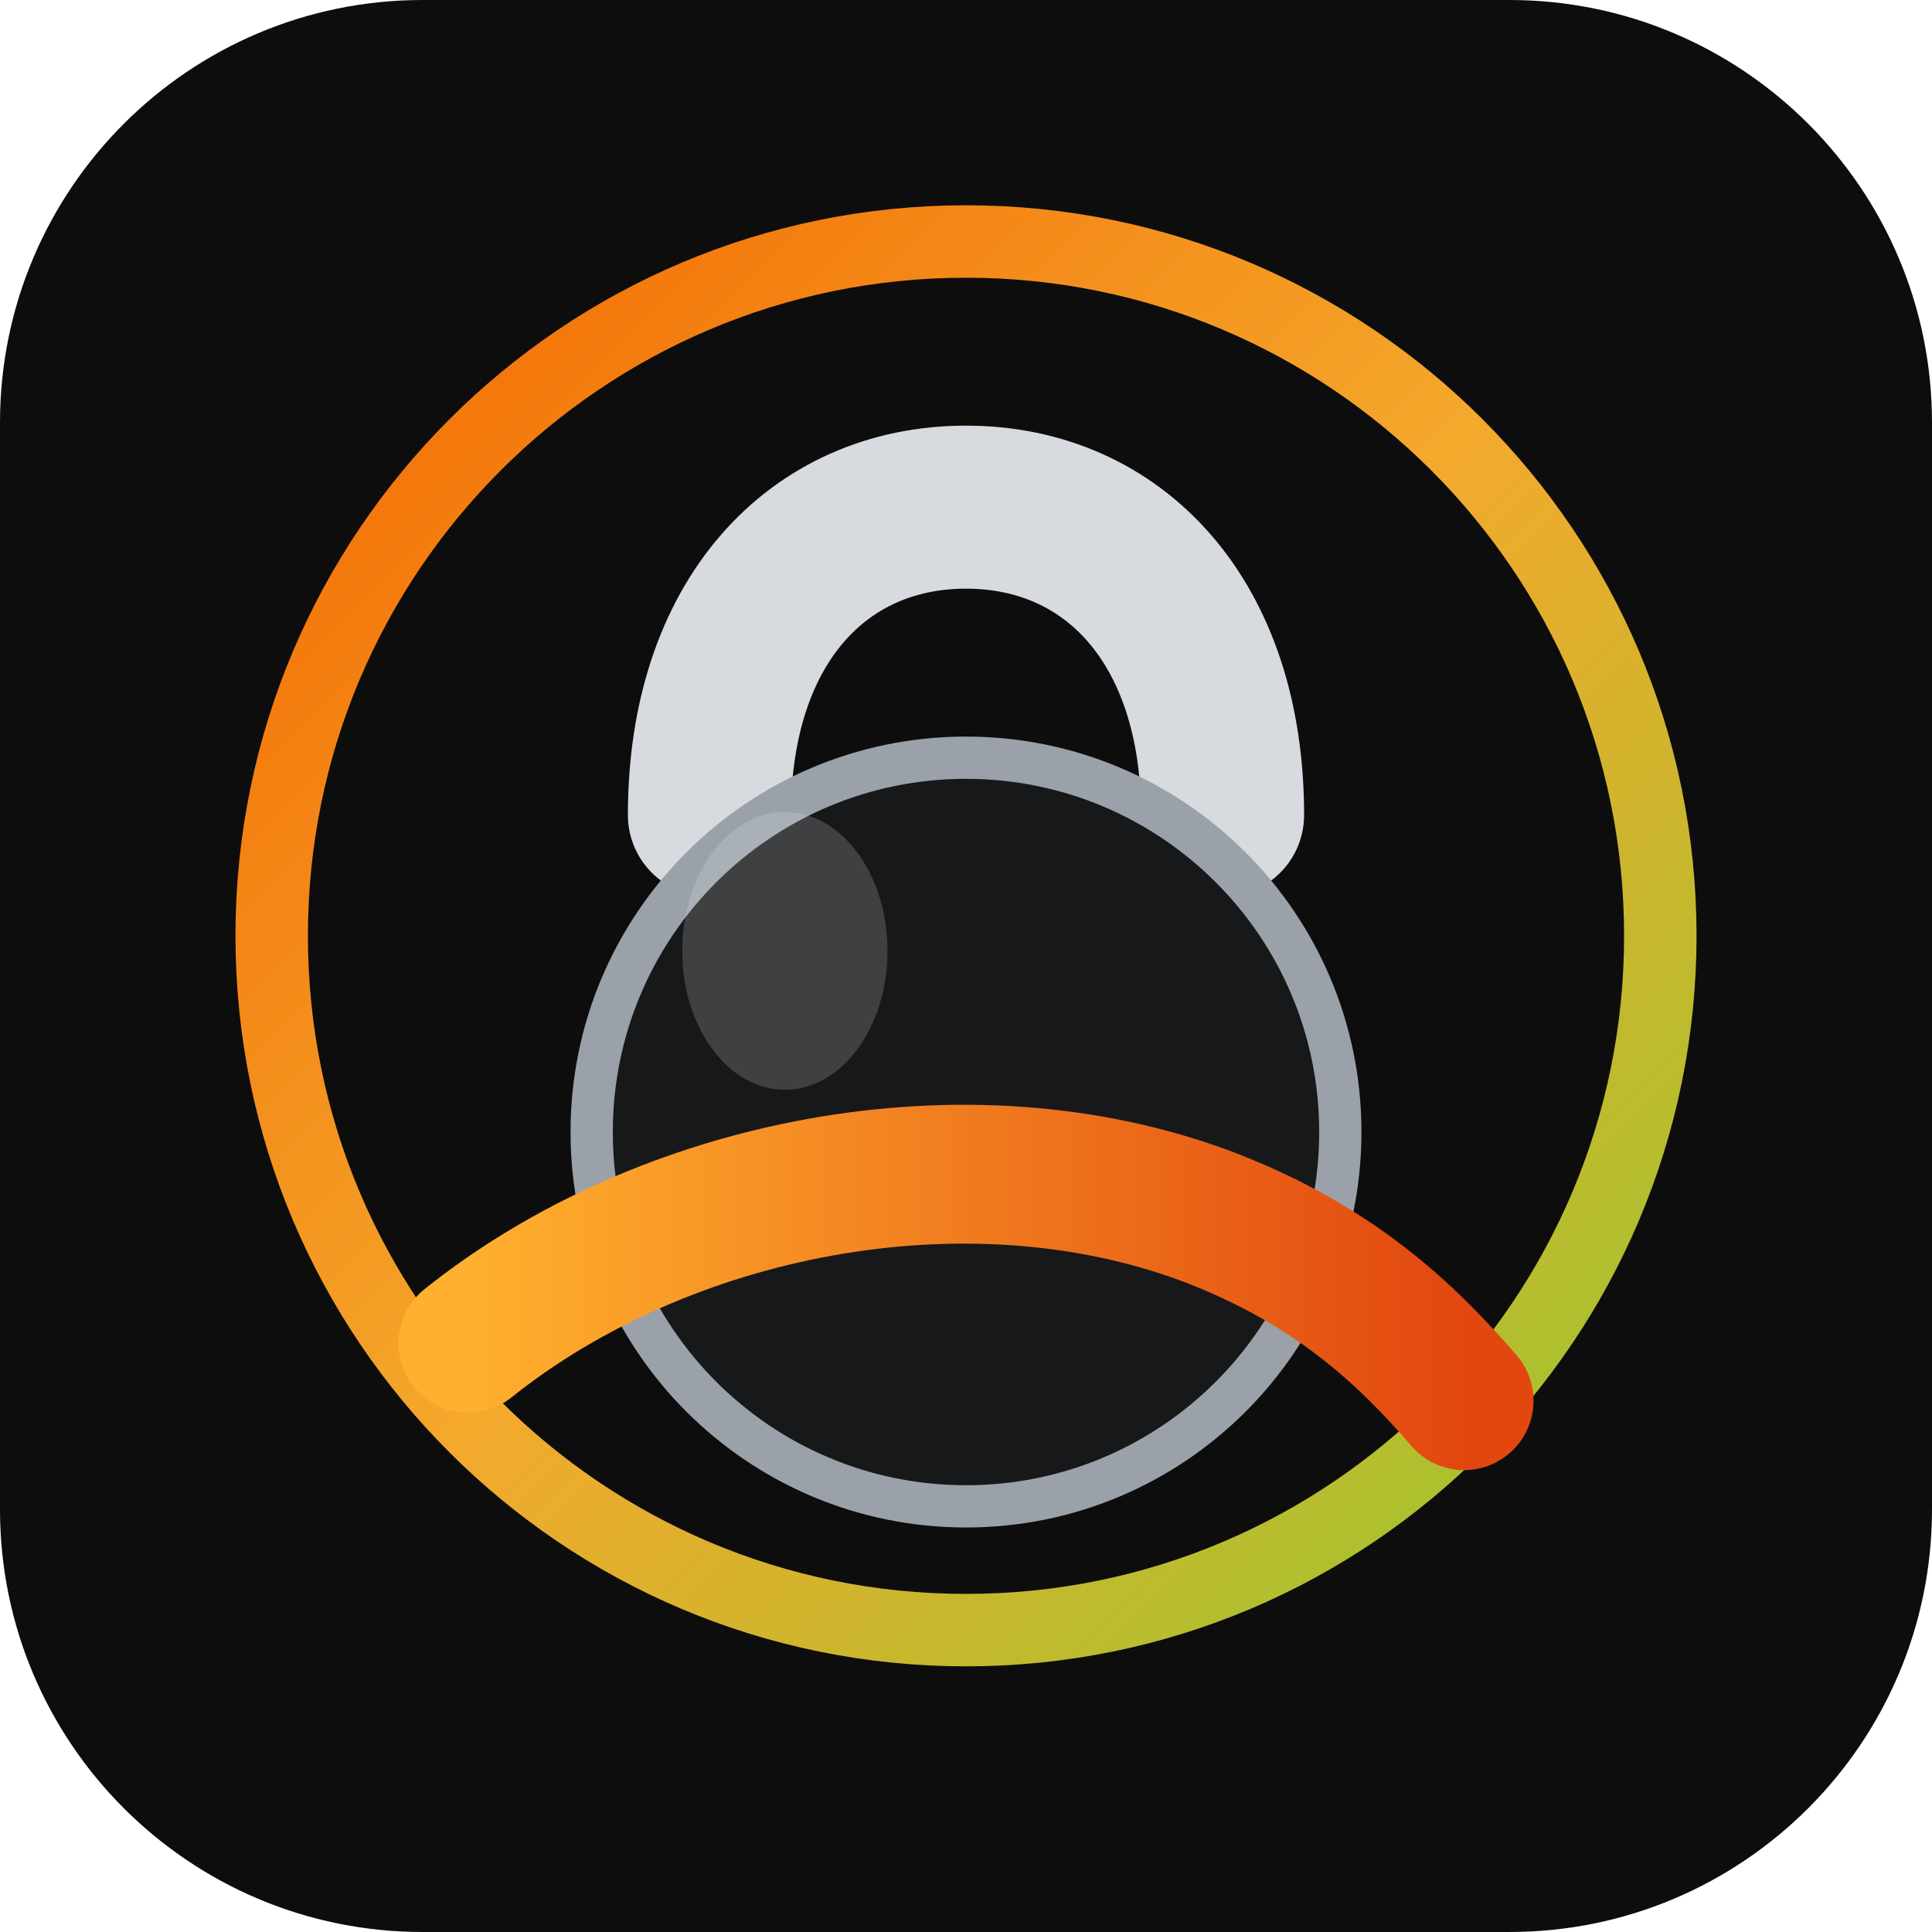
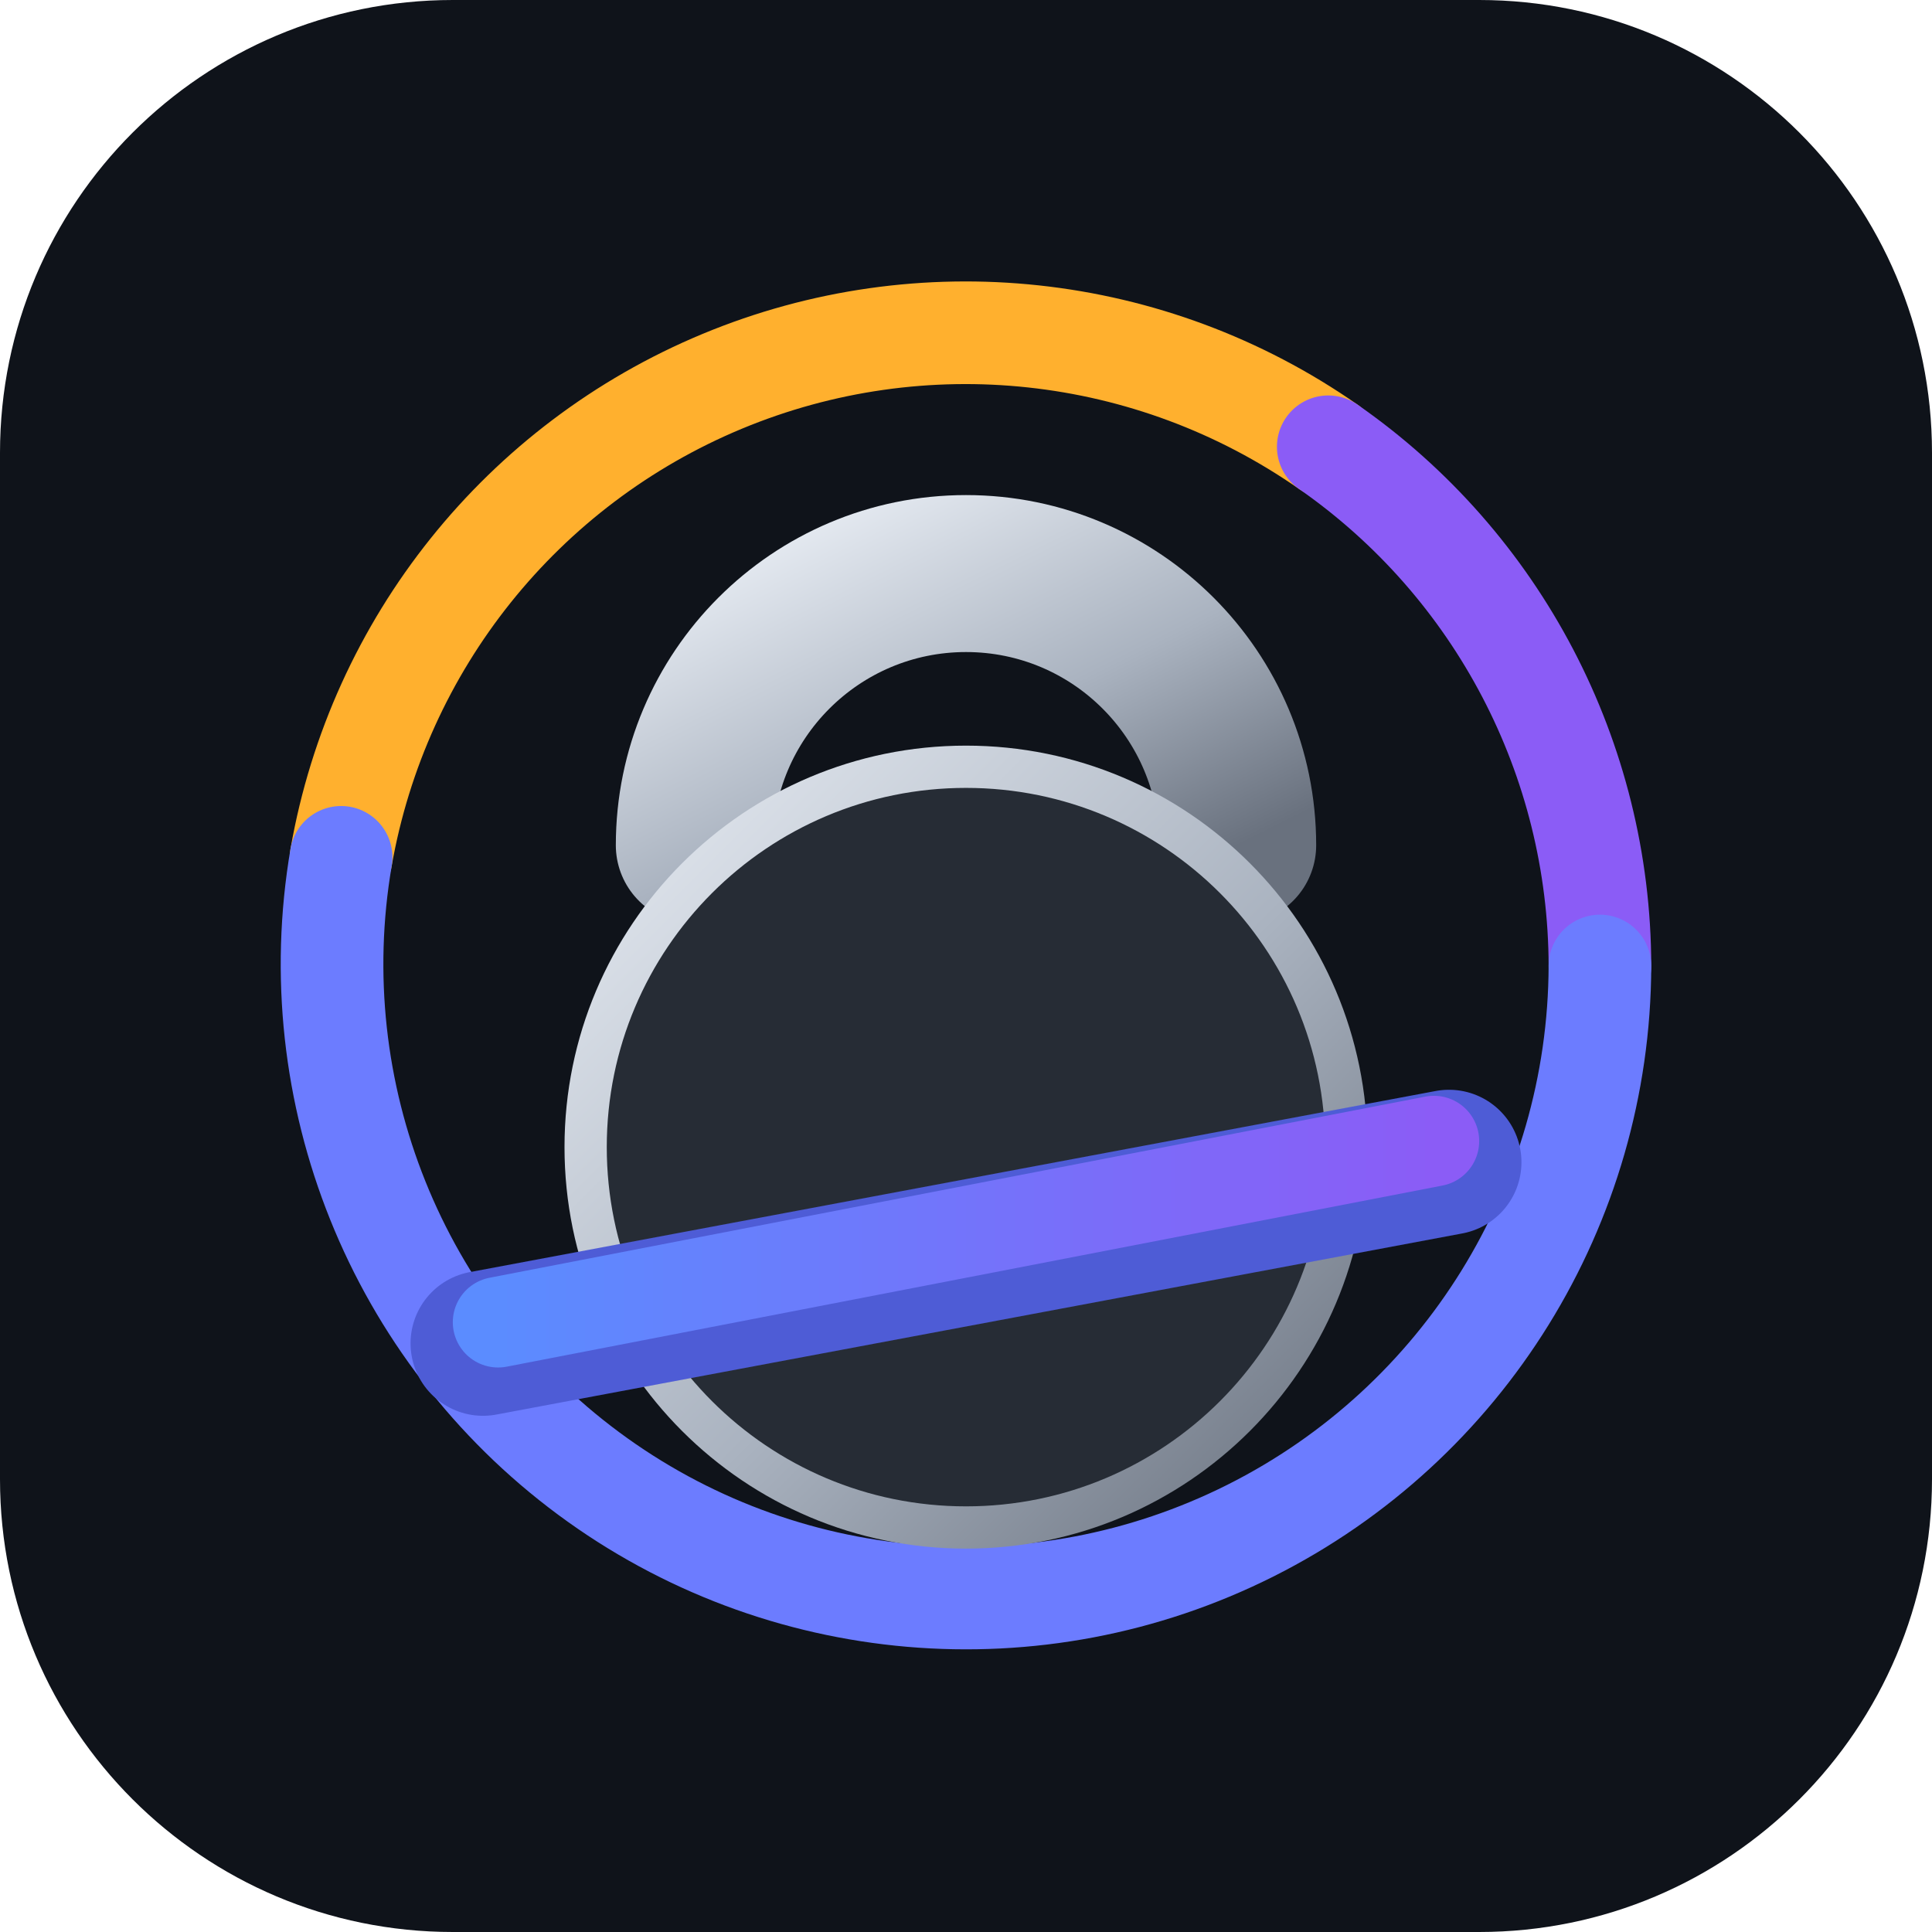
- <svg xmlns="http://www.w3.org/2000/svg" viewBox="0 0 64 64" role="img" aria-label="KetoFit">
+ <svg xmlns="http://www.w3.org/2000/svg" viewBox="0 0 64 64" role="img" aria-label="IronBand">
  <defs>
-     <linearGradient id="ketoring" x1="0" y1="0" x2="1" y2="1">
-       <stop offset="0" stop-color="#ff6a00" />
-       <stop offset=".5" stop-color="#ffb02e" />
-       <stop offset="1" stop-color="#9bd12f" />
+     <linearGradient id="ibMetal" x1="0" y1="0" x2="1" y2="1">
+       <stop offset="0" stop-color="#e6ebf2" />
+       <stop offset=".55" stop-color="#aab3c0" />
+       <stop offset="1" stop-color="#69717e" />
    </linearGradient>
-     <linearGradient id="ketoband" x1="0" y1="0" x2="1" y2="0">
-       <stop offset="0" stop-color="#ffb02e" />
-       <stop offset="1" stop-color="#e2470f" />
+     <linearGradient id="ibBand" x1="0" y1="0" x2="1" y2="0">
+       <stop offset="0" stop-color="#5b8cff" />
+       <stop offset="1" stop-color="#8b5cf6" />
    </linearGradient>
  </defs>
-   <rect width="64" height="64" rx="14" fill="#0d0d0d" />
-   <circle cx="32" cy="31" r="23" fill="none" stroke="url(#ketoring)" stroke-width="2.4" opacity=".95" />
-   <path d="M23.5 27c0-6.4 3.6-10.2 8.5-10.2S40.5 20.6 40.5 27" fill="none" stroke="#d7dbdf" stroke-width="5.4" stroke-linecap="round" />
-   <circle cx="32" cy="37.5" r="12.4" fill="#17181a" stroke="#9aa1a8" stroke-width="1.4" />
-   <path d="M15.5 44.5c6.5-5.2 16.5-7.2 24.5-4.2 4.2 1.6 6.6 3.9 8.5 6.1" fill="none" stroke="url(#ketoband)" stroke-width="4.6" stroke-linecap="round" />
-   <ellipse cx="26" cy="31.5" rx="3.4" ry="4.6" fill="#f4f6f8" opacity=".18" />
+   <rect width="64" height="64" rx="15" fill="#0f131a" />
+   <path d="M11.3 28.4A21 21 0 0 1 44 14.8" fill="none" stroke="#ffb02e" stroke-width="3.4" stroke-linecap="round" />
+   <path d="M44 14.8A21 21 0 0 1 53 32" fill="none" stroke="#8b5cf6" stroke-width="3.4" stroke-linecap="round" />
+   <path d="M53 32A21 21 0 1 1 11.3 28.4" fill="none" stroke="#6c7cff" stroke-width="3.4" stroke-linecap="round" />
+   <path d="M23 28a9 9 0 0 1 18 0" fill="none" stroke="url(#ibMetal)" stroke-width="5.2" stroke-linecap="round" />
+   <circle cx="32" cy="38" r="12.6" fill="#262c35" stroke="url(#ibMetal)" stroke-width="1.4" />
+   <line x1="16" y1="44.5" x2="48" y2="38.5" stroke="#4e5cd6" stroke-width="4.8" stroke-linecap="round" />
+   <line x1="16.5" y1="43.8" x2="47.5" y2="37.8" stroke="url(#ibBand)" stroke-width="3" stroke-linecap="round" />
</svg>
